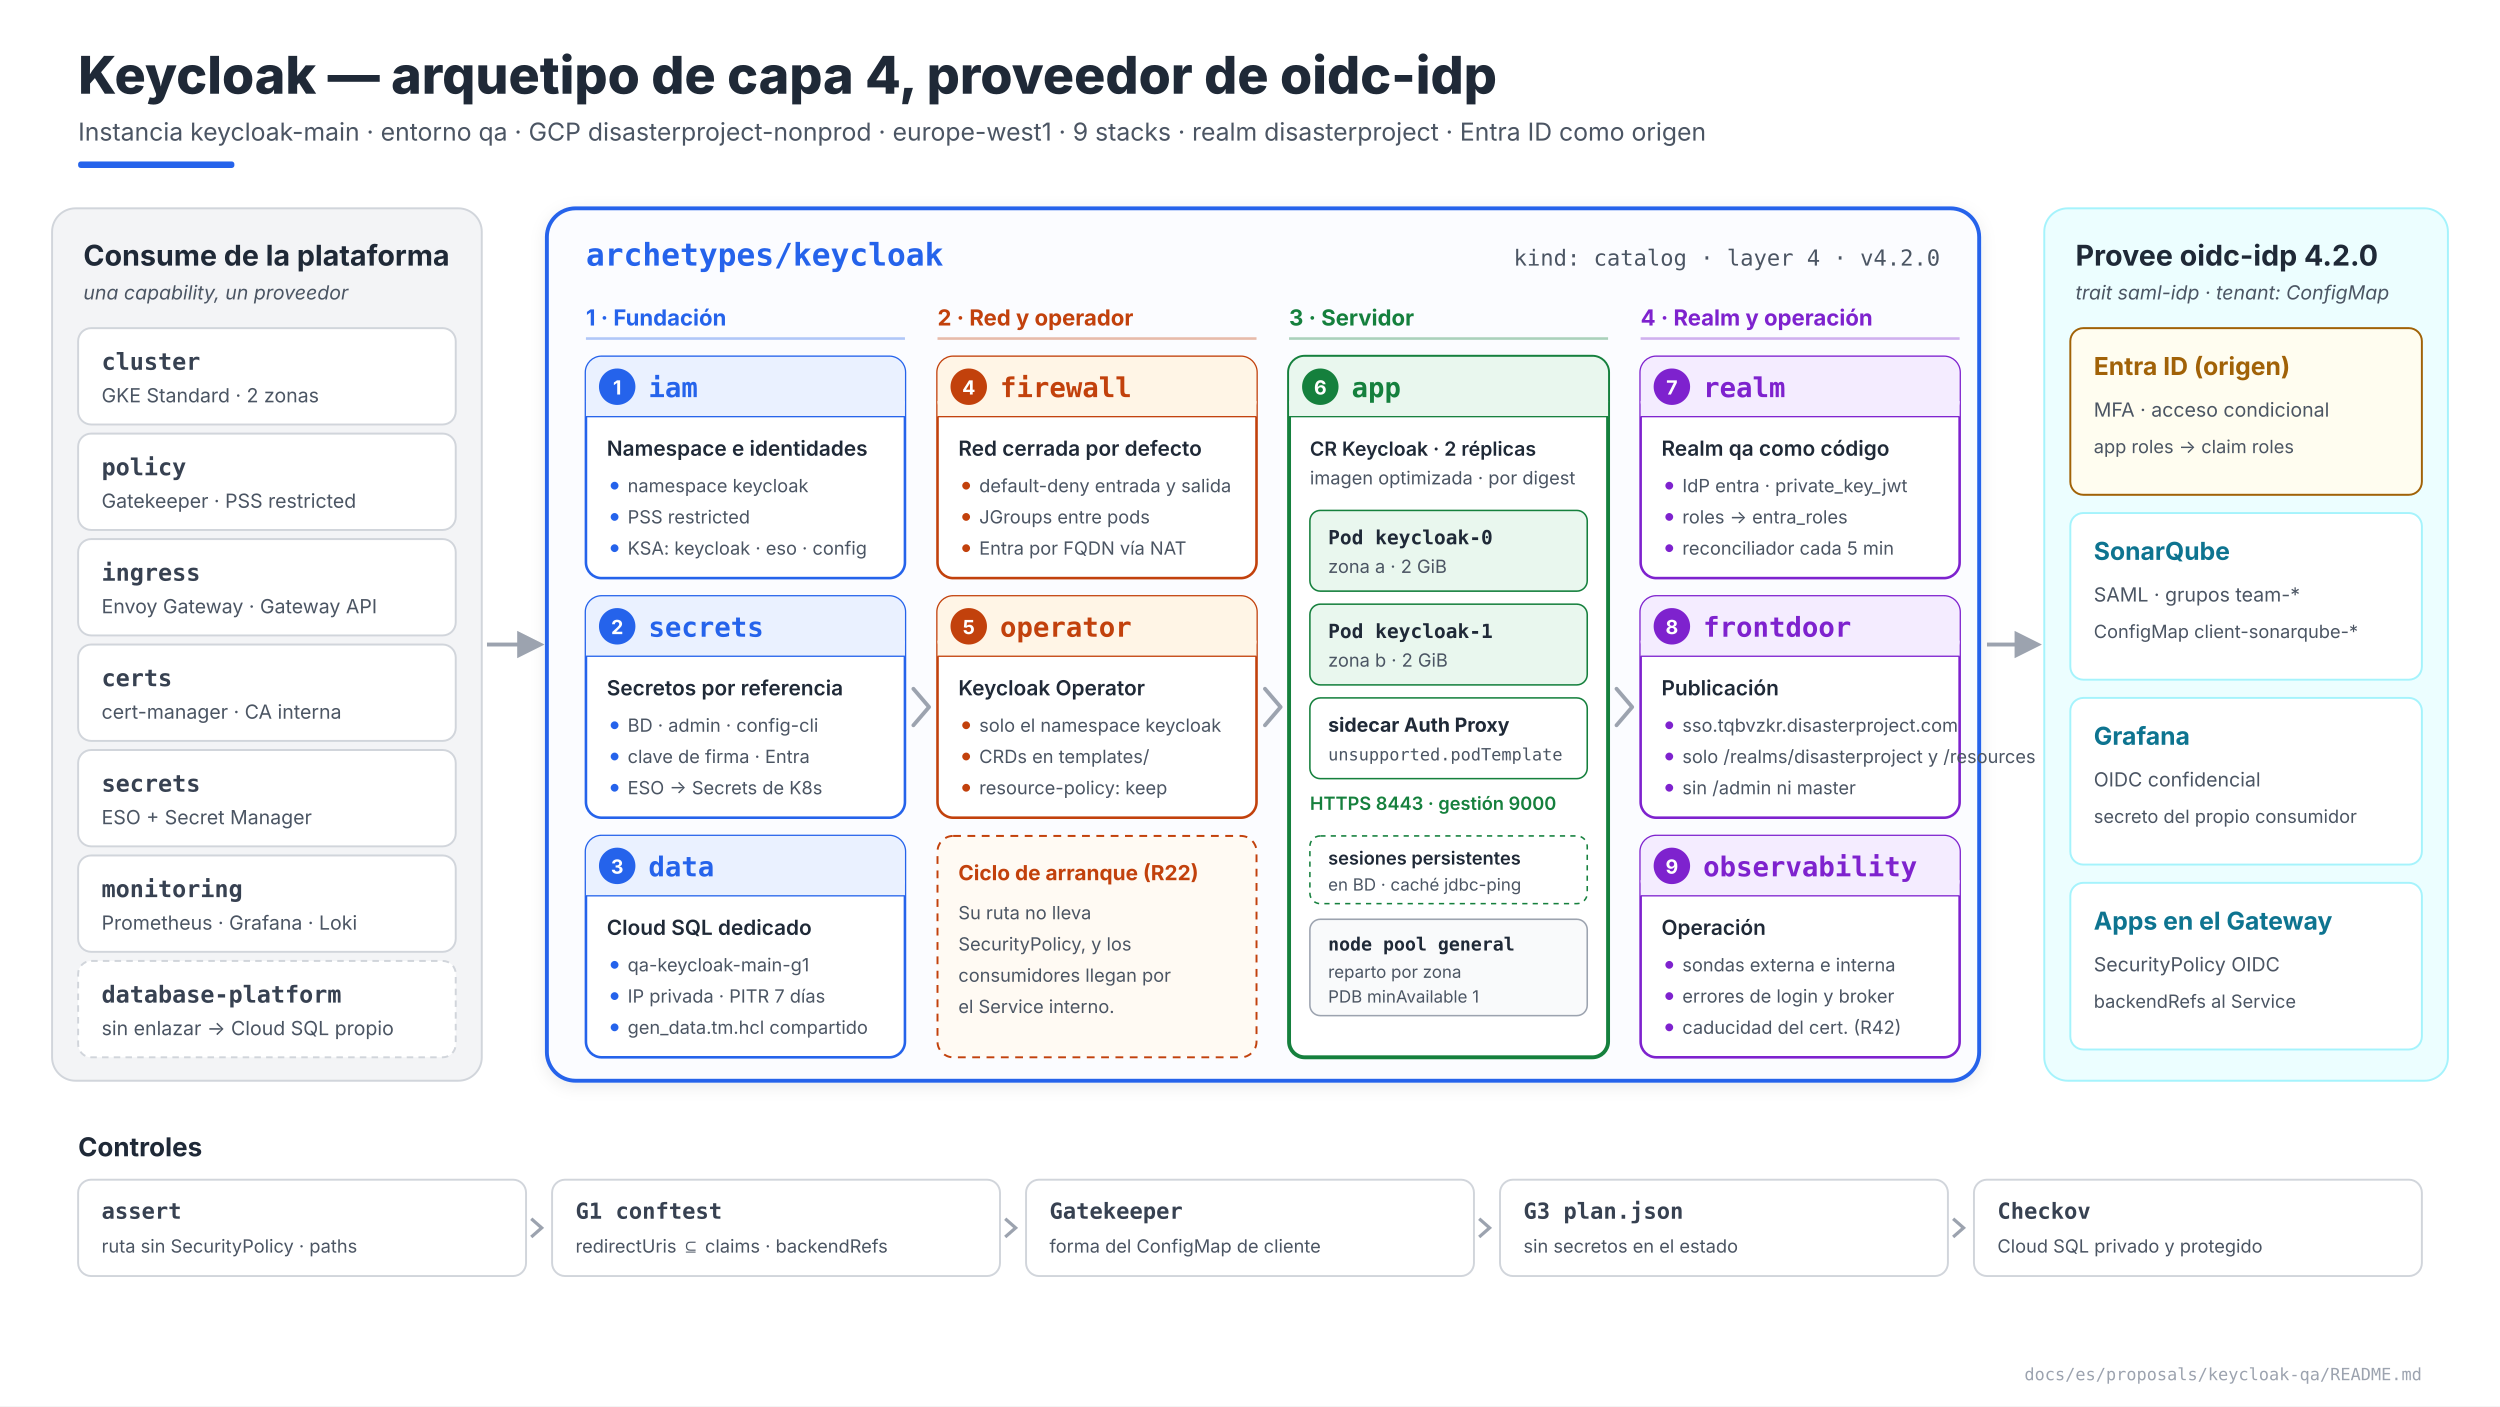
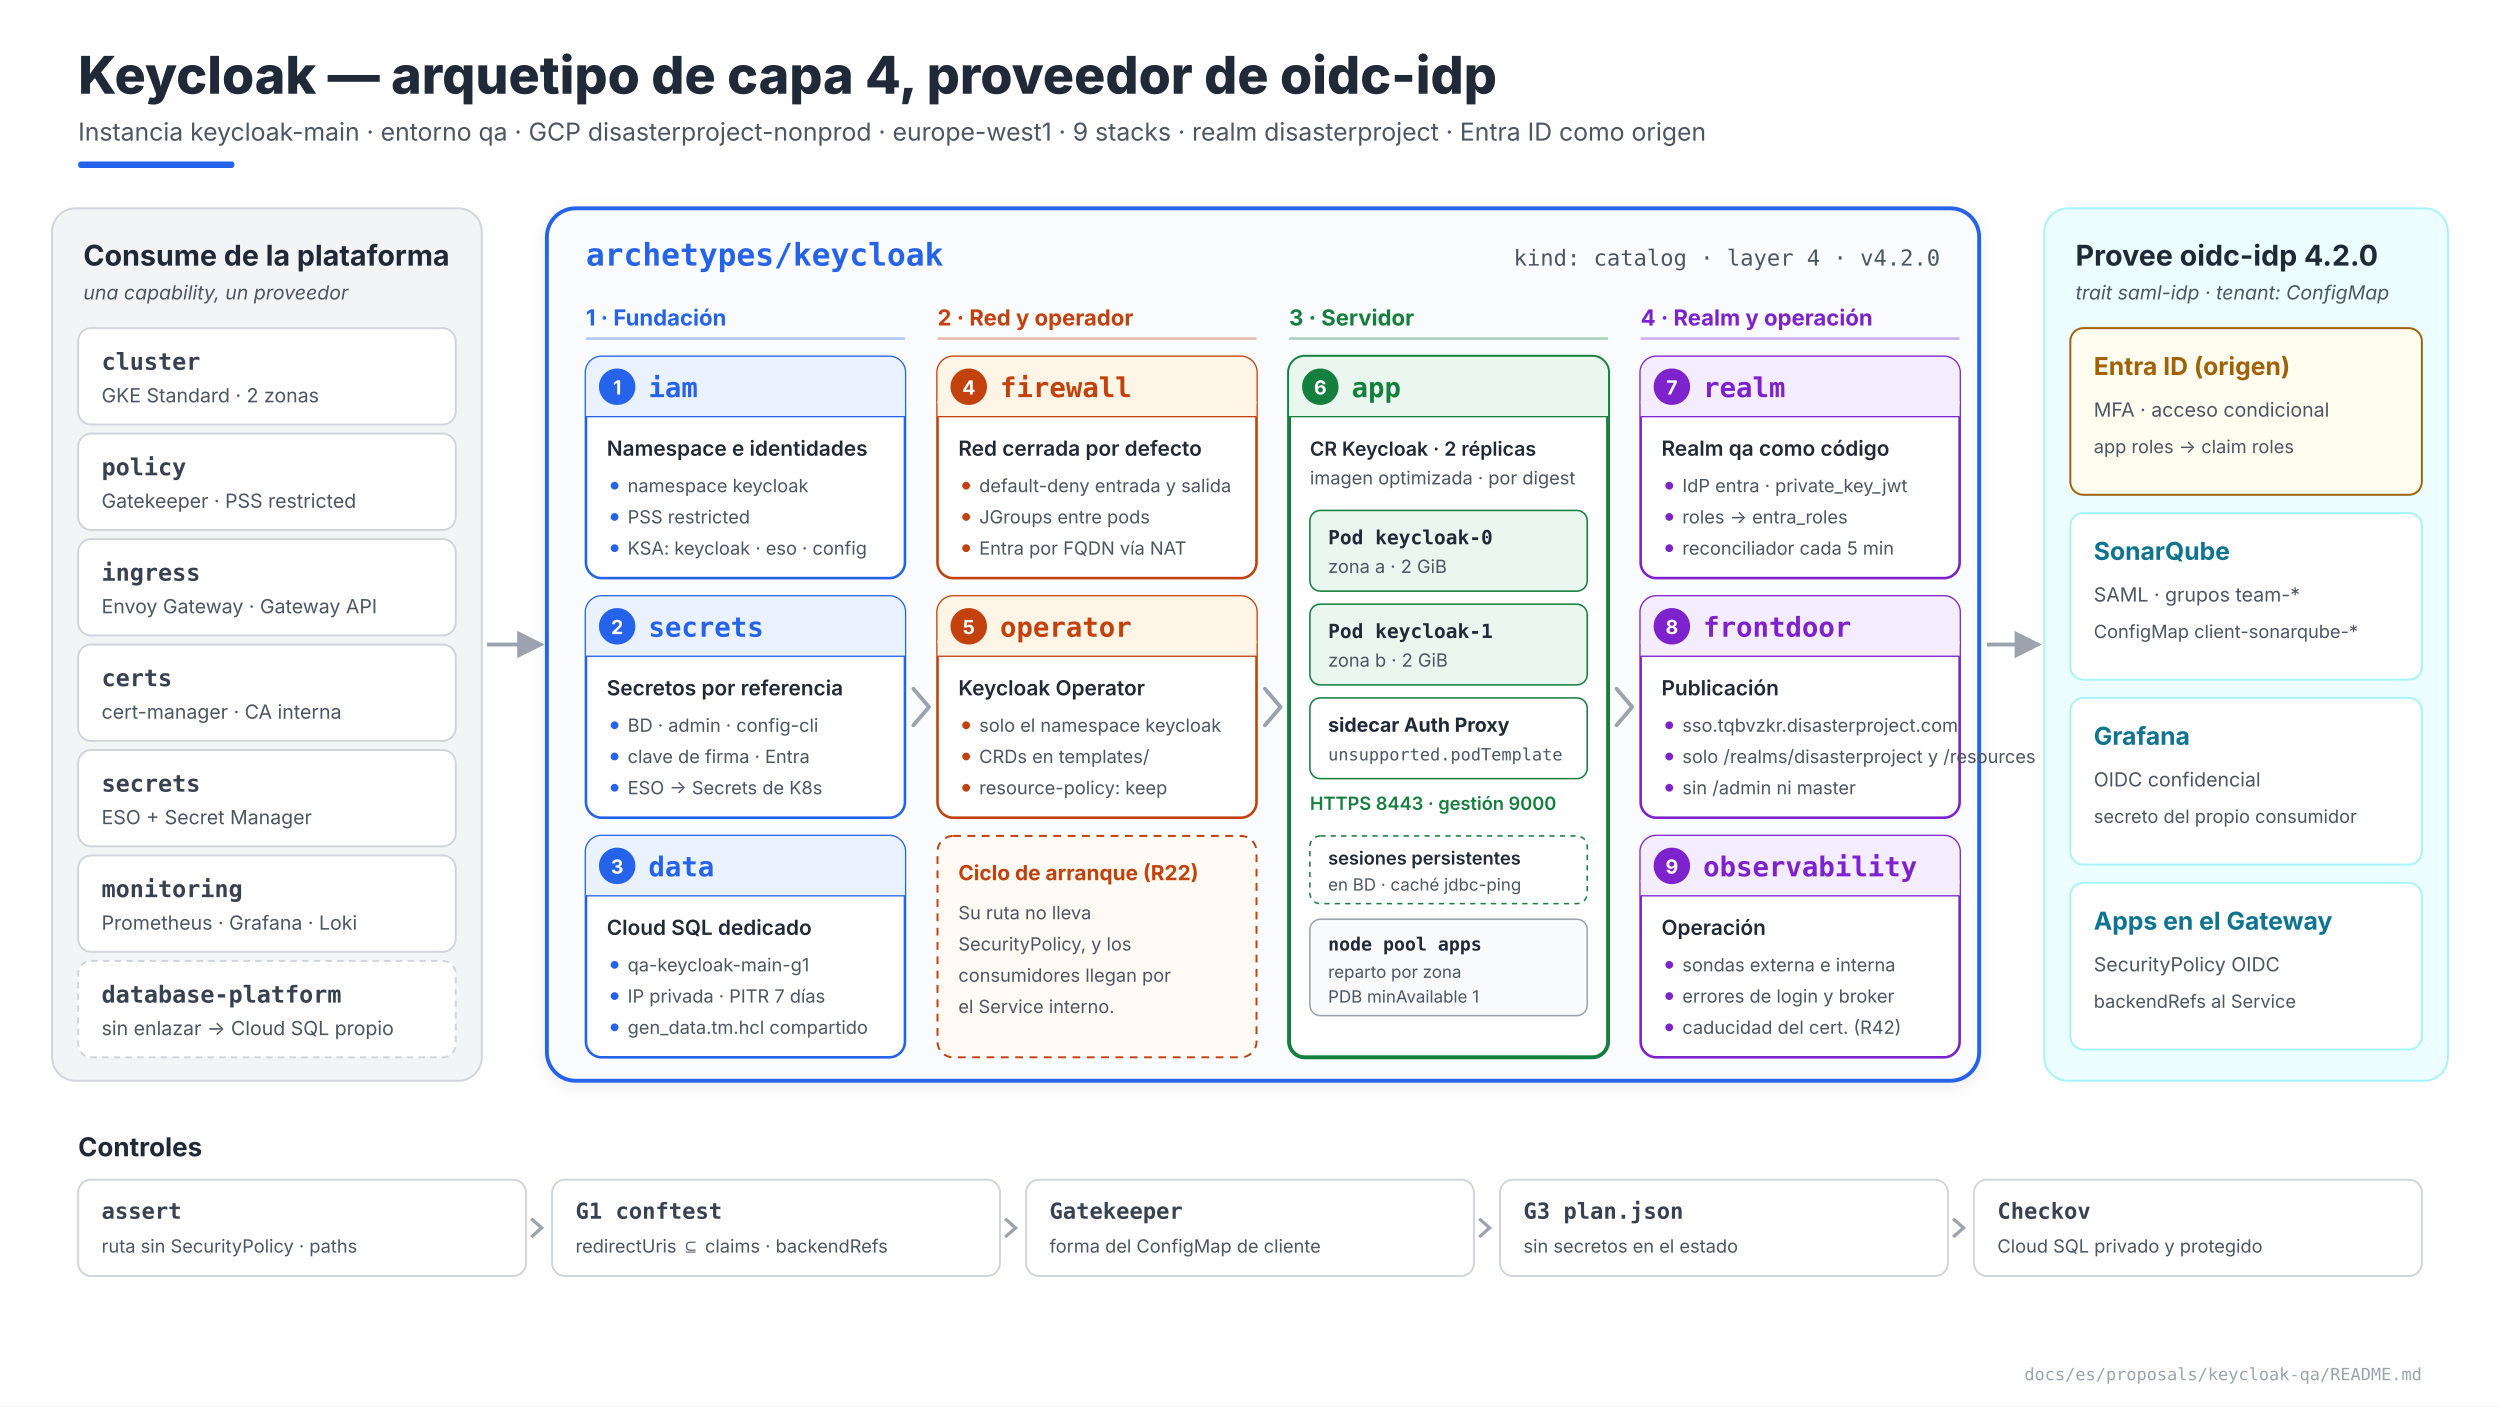
<svg xmlns="http://www.w3.org/2000/svg" viewBox="0 0 1920 1080" width="1920" height="1080" role="img" aria-label="Arquetipo keycloak: bloques y stacks">
  <defs>
    <marker id="ah" viewBox="0 0 10 10" refX="8" refY="5" markerWidth="7" markerHeight="7" orient="auto-start-reverse">
      <path d="M0,0 L10,5 L0,10 z" fill="#9ca3af" />
    </marker>
    <filter id="sh" x="-5%" y="-5%" width="110%" height="115%">
      <feDropShadow dx="0" dy="3" stdDeviation="6" flood-color="#111827" flood-opacity="0.08" />
    </filter>
  </defs>
  <rect width="1920" height="1080" fill="#ffffff" />
  <text x="60" y="72" font-family="'Inter','Segoe UI','Helvetica Neue',Arial,sans-serif" font-size="40" font-weight="800" fill="#1f2937" text-anchor="start">Keycloak — arquetipo de capa 4, proveedor de oidc-idp</text>
  <text x="60" y="108" font-family="'Inter','Segoe UI','Helvetica Neue',Arial,sans-serif" font-size="19" font-weight="400" fill="#4b5563" text-anchor="start">Instancia keycloak-main · entorno qa · GCP disasterproject-nonprod · europe-west1 · 9 stacks · realm disasterproject · Entra ID como origen</text>
  <rect x="60" y="124" width="120" height="5" rx="2" fill="#2563eb" />
  <rect x="40" y="160" width="330" height="670" rx="18" fill="#f3f4f6" stroke="#d1d5db" stroke-width="1.5" />
  <text x="64" y="204" font-family="'Inter','Segoe UI','Helvetica Neue',Arial,sans-serif" font-size="22" font-weight="700" fill="#1f2937" text-anchor="start">Consume de la plataforma</text>
  <text x="64" y="230" font-family="'Inter','Segoe UI','Helvetica Neue',Arial,sans-serif" font-size="15" font-weight="400" fill="#4b5563" text-anchor="start" font-style="italic">una capability, un proveedor</text>
  <rect x="60" y="252" width="290" height="74" rx="10" fill="#ffffff" stroke="#d1d5db" stroke-width="1.5" />
  <text x="78" y="284" font-family="'JetBrains Mono','SFMono-Regular',Consolas,monospace" font-size="18" font-weight="700" fill="#374151" text-anchor="start">cluster</text>
  <text x="78" y="309" font-family="'Inter','Segoe UI','Helvetica Neue',Arial,sans-serif" font-size="15" font-weight="400" fill="#4b5563" text-anchor="start">GKE Standard · 2 zonas</text>
  <rect x="60" y="333" width="290" height="74" rx="10" fill="#ffffff" stroke="#d1d5db" stroke-width="1.5" />
  <text x="78" y="365" font-family="'JetBrains Mono','SFMono-Regular',Consolas,monospace" font-size="18" font-weight="700" fill="#374151" text-anchor="start">policy</text>
  <text x="78" y="390" font-family="'Inter','Segoe UI','Helvetica Neue',Arial,sans-serif" font-size="15" font-weight="400" fill="#4b5563" text-anchor="start">Gatekeeper · PSS restricted</text>
  <rect x="60" y="414" width="290" height="74" rx="10" fill="#ffffff" stroke="#d1d5db" stroke-width="1.5" />
  <text x="78" y="446" font-family="'JetBrains Mono','SFMono-Regular',Consolas,monospace" font-size="18" font-weight="700" fill="#374151" text-anchor="start">ingress</text>
  <text x="78" y="471" font-family="'Inter','Segoe UI','Helvetica Neue',Arial,sans-serif" font-size="15" font-weight="400" fill="#4b5563" text-anchor="start">Envoy Gateway · Gateway API</text>
  <rect x="60" y="495" width="290" height="74" rx="10" fill="#ffffff" stroke="#d1d5db" stroke-width="1.5" />
  <text x="78" y="527" font-family="'JetBrains Mono','SFMono-Regular',Consolas,monospace" font-size="18" font-weight="700" fill="#374151" text-anchor="start">certs</text>
  <text x="78" y="552" font-family="'Inter','Segoe UI','Helvetica Neue',Arial,sans-serif" font-size="15" font-weight="400" fill="#4b5563" text-anchor="start">cert-manager · CA interna</text>
  <rect x="60" y="576" width="290" height="74" rx="10" fill="#ffffff" stroke="#d1d5db" stroke-width="1.5" />
  <text x="78" y="608" font-family="'JetBrains Mono','SFMono-Regular',Consolas,monospace" font-size="18" font-weight="700" fill="#374151" text-anchor="start">secrets</text>
  <text x="78" y="633" font-family="'Inter','Segoe UI','Helvetica Neue',Arial,sans-serif" font-size="15" font-weight="400" fill="#4b5563" text-anchor="start">ESO + Secret Manager</text>
  <rect x="60" y="657" width="290" height="74" rx="10" fill="#ffffff" stroke="#d1d5db" stroke-width="1.5" />
  <text x="78" y="689" font-family="'JetBrains Mono','SFMono-Regular',Consolas,monospace" font-size="18" font-weight="700" fill="#374151" text-anchor="start">monitoring</text>
  <text x="78" y="714" font-family="'Inter','Segoe UI','Helvetica Neue',Arial,sans-serif" font-size="15" font-weight="400" fill="#4b5563" text-anchor="start">Prometheus · Grafana · Loki</text>
  <rect x="60" y="738" width="290" height="74" rx="10" fill="#ffffff" stroke="#d1d5db" stroke-width="1.5" stroke-dasharray="5 4" />
  <text x="78" y="770" font-family="'JetBrains Mono','SFMono-Regular',Consolas,monospace" font-size="18" font-weight="700" fill="#374151" text-anchor="start">database-platform</text>
  <text x="78" y="795" font-family="'Inter','Segoe UI','Helvetica Neue',Arial,sans-serif" font-size="15" font-weight="400" fill="#4b5563" text-anchor="start">sin enlazar → Cloud SQL propio</text>
  <g filter="url(#sh)">
    <rect x="420" y="160" width="1100" height="670" rx="22" fill="#fbfcff" stroke="#2563eb" stroke-width="3" />
  </g>
  <text x="450" y="204" font-family="'JetBrains Mono','SFMono-Regular',Consolas,monospace" font-size="24" font-weight="800" fill="#2563eb" text-anchor="start">archetypes/keycloak</text>
  <text x="1490" y="204" font-family="'JetBrains Mono','SFMono-Regular',Consolas,monospace" font-size="17" font-weight="500" fill="#4b5563" text-anchor="end">kind: catalog · layer 4 · v4.2.0</text>
  <text x="450" y="250" font-family="'Inter','Segoe UI','Helvetica Neue',Arial,sans-serif" font-size="17" font-weight="700" fill="#2563eb" text-anchor="start">1 · Fundación</text>
  <line x1="450" y1="260" x2="695" y2="260" stroke="#2563eb" stroke-width="2" opacity="0.35" />
  <text x="720" y="250" font-family="'Inter','Segoe UI','Helvetica Neue',Arial,sans-serif" font-size="17" font-weight="700" fill="#c2410c" text-anchor="start">2 · Red y operador</text>
  <line x1="720" y1="260" x2="965" y2="260" stroke="#c2410c" stroke-width="2" opacity="0.35" />
  <text x="990" y="250" font-family="'Inter','Segoe UI','Helvetica Neue',Arial,sans-serif" font-size="17" font-weight="700" fill="#15803d" text-anchor="start">3 · Servidor</text>
  <line x1="990" y1="260" x2="1235" y2="260" stroke="#15803d" stroke-width="2" opacity="0.35" />
  <text x="1260" y="250" font-family="'Inter','Segoe UI','Helvetica Neue',Arial,sans-serif" font-size="17" font-weight="700" fill="#7e22ce" text-anchor="start">4 · Realm y operación</text>
  <line x1="1260" y1="260" x2="1505" y2="260" stroke="#7e22ce" stroke-width="2" opacity="0.35" />
  <rect x="450" y="274" width="245" height="170" rx="12" fill="#ffffff" stroke="#2563eb" stroke-width="2" />
  <rect x="450" y="274" width="245" height="46" rx="12" fill="#eaf1ff" />
  <rect x="450" y="308" width="245" height="12" fill="#eaf1ff" />
  <line x1="450" y1="320" x2="695" y2="320" stroke="#2563eb" stroke-width="1" />
  <circle cx="474" cy="297" r="14" fill="#2563eb" />
  <text x="474" y="303" font-family="'Inter','Segoe UI','Helvetica Neue',Arial,sans-serif" font-size="15" font-weight="700" fill="#ffffff" text-anchor="middle">1</text>
  <text x="498" y="305" font-family="'JetBrains Mono','SFMono-Regular',Consolas,monospace" font-size="21" font-weight="700" fill="#2563eb" text-anchor="start">iam</text>
  <text x="466" y="350" font-family="'Inter','Segoe UI','Helvetica Neue',Arial,sans-serif" font-size="16" font-weight="600" fill="#1f2937" text-anchor="start">Namespace e identidades</text>
  <circle cx="472" cy="373" r="3" fill="#2563eb" />
  <text x="482" y="378" font-family="'Inter','Segoe UI','Helvetica Neue',Arial,sans-serif" font-size="14" font-weight="400" fill="#4b5563" text-anchor="start">namespace keycloak</text>
  <circle cx="472" cy="397" r="3" fill="#2563eb" />
  <text x="482" y="402" font-family="'Inter','Segoe UI','Helvetica Neue',Arial,sans-serif" font-size="14" font-weight="400" fill="#4b5563" text-anchor="start">PSS restricted</text>
  <circle cx="472" cy="421" r="3" fill="#2563eb" />
  <text x="482" y="426" font-family="'Inter','Segoe UI','Helvetica Neue',Arial,sans-serif" font-size="14" font-weight="400" fill="#4b5563" text-anchor="start">KSA: keycloak · eso · config</text>
  <rect x="450" y="458" width="245" height="170" rx="12" fill="#ffffff" stroke="#2563eb" stroke-width="2" />
  <rect x="450" y="458" width="245" height="46" rx="12" fill="#eaf1ff" />
  <rect x="450" y="492" width="245" height="12" fill="#eaf1ff" />
  <line x1="450" y1="504" x2="695" y2="504" stroke="#2563eb" stroke-width="1" />
  <circle cx="474" cy="481" r="14" fill="#2563eb" />
  <text x="474" y="487" font-family="'Inter','Segoe UI','Helvetica Neue',Arial,sans-serif" font-size="15" font-weight="700" fill="#ffffff" text-anchor="middle">2</text>
  <text x="498" y="489" font-family="'JetBrains Mono','SFMono-Regular',Consolas,monospace" font-size="21" font-weight="700" fill="#2563eb" text-anchor="start">secrets</text>
  <text x="466" y="534" font-family="'Inter','Segoe UI','Helvetica Neue',Arial,sans-serif" font-size="16" font-weight="600" fill="#1f2937" text-anchor="start">Secretos por referencia</text>
  <circle cx="472" cy="557" r="3" fill="#2563eb" />
  <text x="482" y="562" font-family="'Inter','Segoe UI','Helvetica Neue',Arial,sans-serif" font-size="14" font-weight="400" fill="#4b5563" text-anchor="start">BD · admin · config-cli</text>
  <circle cx="472" cy="581" r="3" fill="#2563eb" />
  <text x="482" y="586" font-family="'Inter','Segoe UI','Helvetica Neue',Arial,sans-serif" font-size="14" font-weight="400" fill="#4b5563" text-anchor="start">clave de firma · Entra</text>
  <circle cx="472" cy="605" r="3" fill="#2563eb" />
  <text x="482" y="610" font-family="'Inter','Segoe UI','Helvetica Neue',Arial,sans-serif" font-size="14" font-weight="400" fill="#4b5563" text-anchor="start">ESO → Secrets de K8s</text>
  <rect x="450" y="642" width="245" height="170" rx="12" fill="#ffffff" stroke="#2563eb" stroke-width="2" />
  <rect x="450" y="642" width="245" height="46" rx="12" fill="#eaf1ff" />
  <rect x="450" y="676" width="245" height="12" fill="#eaf1ff" />
  <line x1="450" y1="688" x2="695" y2="688" stroke="#2563eb" stroke-width="1" />
  <circle cx="474" cy="665" r="14" fill="#2563eb" />
  <text x="474" y="671" font-family="'Inter','Segoe UI','Helvetica Neue',Arial,sans-serif" font-size="15" font-weight="700" fill="#ffffff" text-anchor="middle">3</text>
  <text x="498" y="673" font-family="'JetBrains Mono','SFMono-Regular',Consolas,monospace" font-size="21" font-weight="700" fill="#2563eb" text-anchor="start">data</text>
  <text x="466" y="718" font-family="'Inter','Segoe UI','Helvetica Neue',Arial,sans-serif" font-size="16" font-weight="600" fill="#1f2937" text-anchor="start">Cloud SQL dedicado</text>
  <circle cx="472" cy="741" r="3" fill="#2563eb" />
  <text x="482" y="746" font-family="'Inter','Segoe UI','Helvetica Neue',Arial,sans-serif" font-size="14" font-weight="400" fill="#4b5563" text-anchor="start">qa-keycloak-main-g1</text>
  <circle cx="472" cy="765" r="3" fill="#2563eb" />
  <text x="482" y="770" font-family="'Inter','Segoe UI','Helvetica Neue',Arial,sans-serif" font-size="14" font-weight="400" fill="#4b5563" text-anchor="start">IP privada · PITR 7 días</text>
  <circle cx="472" cy="789" r="3" fill="#2563eb" />
  <text x="482" y="794" font-family="'Inter','Segoe UI','Helvetica Neue',Arial,sans-serif" font-size="14" font-weight="400" fill="#4b5563" text-anchor="start">gen_data.tm.hcl compartido</text>
  <rect x="720" y="274" width="245" height="170" rx="12" fill="#ffffff" stroke="#c2410c" stroke-width="2" />
  <rect x="720" y="274" width="245" height="46" rx="12" fill="#fff5e6" />
  <rect x="720" y="308" width="245" height="12" fill="#fff5e6" />
  <line x1="720" y1="320" x2="965" y2="320" stroke="#c2410c" stroke-width="1" />
  <circle cx="744" cy="297" r="14" fill="#c2410c" />
  <text x="744" y="303" font-family="'Inter','Segoe UI','Helvetica Neue',Arial,sans-serif" font-size="15" font-weight="700" fill="#ffffff" text-anchor="middle">4</text>
  <text x="768" y="305" font-family="'JetBrains Mono','SFMono-Regular',Consolas,monospace" font-size="21" font-weight="700" fill="#c2410c" text-anchor="start">firewall</text>
  <text x="736" y="350" font-family="'Inter','Segoe UI','Helvetica Neue',Arial,sans-serif" font-size="16" font-weight="600" fill="#1f2937" text-anchor="start">Red cerrada por defecto</text>
  <circle cx="742" cy="373" r="3" fill="#c2410c" />
  <text x="752" y="378" font-family="'Inter','Segoe UI','Helvetica Neue',Arial,sans-serif" font-size="14" font-weight="400" fill="#4b5563" text-anchor="start">default-deny entrada y salida</text>
  <circle cx="742" cy="397" r="3" fill="#c2410c" />
  <text x="752" y="402" font-family="'Inter','Segoe UI','Helvetica Neue',Arial,sans-serif" font-size="14" font-weight="400" fill="#4b5563" text-anchor="start">JGroups entre pods</text>
  <circle cx="742" cy="421" r="3" fill="#c2410c" />
  <text x="752" y="426" font-family="'Inter','Segoe UI','Helvetica Neue',Arial,sans-serif" font-size="14" font-weight="400" fill="#4b5563" text-anchor="start">Entra por FQDN vía NAT</text>
  <rect x="720" y="458" width="245" height="170" rx="12" fill="#ffffff" stroke="#c2410c" stroke-width="2" />
  <rect x="720" y="458" width="245" height="46" rx="12" fill="#fff5e6" />
  <rect x="720" y="492" width="245" height="12" fill="#fff5e6" />
  <line x1="720" y1="504" x2="965" y2="504" stroke="#c2410c" stroke-width="1" />
  <circle cx="744" cy="481" r="14" fill="#c2410c" />
  <text x="744" y="487" font-family="'Inter','Segoe UI','Helvetica Neue',Arial,sans-serif" font-size="15" font-weight="700" fill="#ffffff" text-anchor="middle">5</text>
  <text x="768" y="489" font-family="'JetBrains Mono','SFMono-Regular',Consolas,monospace" font-size="21" font-weight="700" fill="#c2410c" text-anchor="start">operator</text>
  <text x="736" y="534" font-family="'Inter','Segoe UI','Helvetica Neue',Arial,sans-serif" font-size="16" font-weight="600" fill="#1f2937" text-anchor="start">Keycloak Operator</text>
  <circle cx="742" cy="557" r="3" fill="#c2410c" />
  <text x="752" y="562" font-family="'Inter','Segoe UI','Helvetica Neue',Arial,sans-serif" font-size="14" font-weight="400" fill="#4b5563" text-anchor="start">solo el namespace keycloak</text>
  <circle cx="742" cy="581" r="3" fill="#c2410c" />
  <text x="752" y="586" font-family="'Inter','Segoe UI','Helvetica Neue',Arial,sans-serif" font-size="14" font-weight="400" fill="#4b5563" text-anchor="start">CRDs en templates/</text>
  <circle cx="742" cy="605" r="3" fill="#c2410c" />
  <text x="752" y="610" font-family="'Inter','Segoe UI','Helvetica Neue',Arial,sans-serif" font-size="14" font-weight="400" fill="#4b5563" text-anchor="start">resource-policy: keep</text>
  <rect x="720" y="642" width="245" height="170" rx="12" fill="#fffaf3" stroke="#c2410c" stroke-width="1.5" stroke-dasharray="6 5" />
  <text x="736" y="676" font-family="'Inter','Segoe UI','Helvetica Neue',Arial,sans-serif" font-size="16" font-weight="700" fill="#c2410c" text-anchor="start">Ciclo de arranque (R22)</text>
  <text x="736" y="706" font-family="'Inter','Segoe UI','Helvetica Neue',Arial,sans-serif" font-size="14" font-weight="400" fill="#4b5563" text-anchor="start">Su ruta no lleva</text>
  <text x="736" y="730" font-family="'Inter','Segoe UI','Helvetica Neue',Arial,sans-serif" font-size="14" font-weight="400" fill="#4b5563" text-anchor="start">SecurityPolicy, y los</text>
  <text x="736" y="754" font-family="'Inter','Segoe UI','Helvetica Neue',Arial,sans-serif" font-size="14" font-weight="400" fill="#4b5563" text-anchor="start">consumidores llegan por</text>
  <text x="736" y="778" font-family="'Inter','Segoe UI','Helvetica Neue',Arial,sans-serif" font-size="14" font-weight="400" fill="#4b5563" text-anchor="start">el Service interno.</text>
  <rect x="990" y="274" width="245" height="538" rx="12" fill="#ffffff" stroke="#15803d" stroke-width="3" />
  <rect x="990" y="274" width="245" height="46" rx="12" fill="#e9f7ee" />
  <rect x="990" y="308" width="245" height="12" fill="#e9f7ee" />
  <line x1="990" y1="320" x2="1235" y2="320" stroke="#15803d" stroke-width="1" />
  <circle cx="1014" cy="297" r="14" fill="#15803d" />
  <text x="1014" y="303" font-family="'Inter','Segoe UI','Helvetica Neue',Arial,sans-serif" font-size="15" font-weight="700" fill="#ffffff" text-anchor="middle">6</text>
  <text x="1038" y="305" font-family="'JetBrains Mono','SFMono-Regular',Consolas,monospace" font-size="21" font-weight="700" fill="#15803d" text-anchor="start">app</text>
  <text x="1006" y="350" font-family="'Inter','Segoe UI','Helvetica Neue',Arial,sans-serif" font-size="15" font-weight="600" fill="#1f2937" text-anchor="start">CR Keycloak · 2 réplicas</text>
  <text x="1006" y="372" font-family="'Inter','Segoe UI','Helvetica Neue',Arial,sans-serif" font-size="14" font-weight="400" fill="#4b5563" text-anchor="start">imagen optimizada · por digest</text>
  <rect x="1006" y="392" width="213" height="62" rx="8" fill="#e9f7ee" stroke="#15803d" stroke-width="1.2" />
  <text x="1020" y="418" font-family="'JetBrains Mono','SFMono-Regular',Consolas,monospace" font-size="15" font-weight="700" fill="#1f2937" text-anchor="start">Pod keycloak-0</text>
  <text x="1020" y="440" font-family="'Inter','Segoe UI','Helvetica Neue',Arial,sans-serif" font-size="14" font-weight="400" fill="#4b5563" text-anchor="start">zona a · 2 GiB</text>
  <rect x="1006" y="464" width="213" height="62" rx="8" fill="#e9f7ee" stroke="#15803d" stroke-width="1.2" />
  <text x="1020" y="490" font-family="'JetBrains Mono','SFMono-Regular',Consolas,monospace" font-size="15" font-weight="700" fill="#1f2937" text-anchor="start">Pod keycloak-1</text>
  <text x="1020" y="512" font-family="'Inter','Segoe UI','Helvetica Neue',Arial,sans-serif" font-size="14" font-weight="400" fill="#4b5563" text-anchor="start">zona b · 2 GiB</text>
  <rect x="1006" y="536" width="213" height="62" rx="8" fill="#ffffff" stroke="#15803d" stroke-width="1.2" />
  <text x="1020" y="562" font-family="'Inter','Segoe UI','Helvetica Neue',Arial,sans-serif" font-size="15" font-weight="700" fill="#1f2937" text-anchor="start">sidecar Auth Proxy</text>
  <text x="1020" y="584" font-family="'JetBrains Mono','SFMono-Regular',Consolas,monospace" font-size="13" font-weight="400" fill="#4b5563" text-anchor="start">unsupported.podTemplate</text>
  <text x="1006" y="622" font-family="'Inter','Segoe UI','Helvetica Neue',Arial,sans-serif" font-size="14" font-weight="600" fill="#15803d" text-anchor="start">HTTPS 8443 · gestión 9000</text>
  <rect x="1006" y="642" width="213" height="52" rx="8" fill="#ffffff" stroke="#15803d" stroke-width="1.2" stroke-dasharray="4 4" />
  <text x="1020" y="664" font-family="'Inter','Segoe UI','Helvetica Neue',Arial,sans-serif" font-size="14" font-weight="600" fill="#1f2937" text-anchor="start">sesiones persistentes</text>
  <text x="1020" y="684" font-family="'Inter','Segoe UI','Helvetica Neue',Arial,sans-serif" font-size="13" font-weight="400" fill="#4b5563" text-anchor="start">en BD · caché jdbc-ping</text>
  <rect x="1006" y="706" width="213" height="74" rx="8" fill="#f9fafb" stroke="#9ca3af" stroke-width="1.2" />
-   <text x="1020" y="730" font-family="'JetBrains Mono','SFMono-Regular',Consolas,monospace" font-size="14" font-weight="700" fill="#1f2937" text-anchor="start">node pool general</text>
+   <text x="1020" y="730" font-family="'JetBrains Mono','SFMono-Regular',Consolas,monospace" font-size="14" font-weight="700" fill="#1f2937" text-anchor="start">node pool apps</text>
  <text x="1020" y="751" font-family="'Inter','Segoe UI','Helvetica Neue',Arial,sans-serif" font-size="13" font-weight="400" fill="#4b5563" text-anchor="start">reparto por zona</text>
  <text x="1020" y="770" font-family="'Inter','Segoe UI','Helvetica Neue',Arial,sans-serif" font-size="13" font-weight="400" fill="#4b5563" text-anchor="start">PDB minAvailable 1</text>
  <rect x="1260" y="274" width="245" height="170" rx="12" fill="#ffffff" stroke="#7e22ce" stroke-width="2" />
  <rect x="1260" y="274" width="245" height="46" rx="12" fill="#f4ecff" />
  <rect x="1260" y="308" width="245" height="12" fill="#f4ecff" />
  <line x1="1260" y1="320" x2="1505" y2="320" stroke="#7e22ce" stroke-width="1" />
  <circle cx="1284" cy="297" r="14" fill="#7e22ce" />
  <text x="1284" y="303" font-family="'Inter','Segoe UI','Helvetica Neue',Arial,sans-serif" font-size="15" font-weight="700" fill="#ffffff" text-anchor="middle">7</text>
  <text x="1308" y="305" font-family="'JetBrains Mono','SFMono-Regular',Consolas,monospace" font-size="21" font-weight="700" fill="#7e22ce" text-anchor="start">realm</text>
  <text x="1276" y="350" font-family="'Inter','Segoe UI','Helvetica Neue',Arial,sans-serif" font-size="16" font-weight="600" fill="#1f2937" text-anchor="start">Realm qa como código</text>
  <circle cx="1282" cy="373" r="3" fill="#7e22ce" />
  <text x="1292" y="378" font-family="'Inter','Segoe UI','Helvetica Neue',Arial,sans-serif" font-size="14" font-weight="400" fill="#4b5563" text-anchor="start">IdP entra · private_key_jwt</text>
  <circle cx="1282" cy="397" r="3" fill="#7e22ce" />
  <text x="1292" y="402" font-family="'Inter','Segoe UI','Helvetica Neue',Arial,sans-serif" font-size="14" font-weight="400" fill="#4b5563" text-anchor="start">roles → entra_roles</text>
  <circle cx="1282" cy="421" r="3" fill="#7e22ce" />
  <text x="1292" y="426" font-family="'Inter','Segoe UI','Helvetica Neue',Arial,sans-serif" font-size="14" font-weight="400" fill="#4b5563" text-anchor="start">reconciliador cada 5 min</text>
  <rect x="1260" y="458" width="245" height="170" rx="12" fill="#ffffff" stroke="#7e22ce" stroke-width="2" />
  <rect x="1260" y="458" width="245" height="46" rx="12" fill="#f4ecff" />
  <rect x="1260" y="492" width="245" height="12" fill="#f4ecff" />
  <line x1="1260" y1="504" x2="1505" y2="504" stroke="#7e22ce" stroke-width="1" />
  <circle cx="1284" cy="481" r="14" fill="#7e22ce" />
  <text x="1284" y="487" font-family="'Inter','Segoe UI','Helvetica Neue',Arial,sans-serif" font-size="15" font-weight="700" fill="#ffffff" text-anchor="middle">8</text>
  <text x="1308" y="489" font-family="'JetBrains Mono','SFMono-Regular',Consolas,monospace" font-size="21" font-weight="700" fill="#7e22ce" text-anchor="start">frontdoor</text>
  <text x="1276" y="534" font-family="'Inter','Segoe UI','Helvetica Neue',Arial,sans-serif" font-size="16" font-weight="600" fill="#1f2937" text-anchor="start">Publicación</text>
  <circle cx="1282" cy="557" r="3" fill="#7e22ce" />
  <text x="1292" y="562" font-family="'Inter','Segoe UI','Helvetica Neue',Arial,sans-serif" font-size="14" font-weight="400" fill="#4b5563" text-anchor="start">sso.tqbvzkr.disasterproject.com</text>
  <circle cx="1282" cy="581" r="3" fill="#7e22ce" />
  <text x="1292" y="586" font-family="'Inter','Segoe UI','Helvetica Neue',Arial,sans-serif" font-size="14" font-weight="400" fill="#4b5563" text-anchor="start">solo /realms/disasterproject y /resources</text>
  <circle cx="1282" cy="605" r="3" fill="#7e22ce" />
  <text x="1292" y="610" font-family="'Inter','Segoe UI','Helvetica Neue',Arial,sans-serif" font-size="14" font-weight="400" fill="#4b5563" text-anchor="start">sin /admin ni master</text>
  <rect x="1260" y="642" width="245" height="170" rx="12" fill="#ffffff" stroke="#7e22ce" stroke-width="2" />
  <rect x="1260" y="642" width="245" height="46" rx="12" fill="#f4ecff" />
  <rect x="1260" y="676" width="245" height="12" fill="#f4ecff" />
  <line x1="1260" y1="688" x2="1505" y2="688" stroke="#7e22ce" stroke-width="1" />
  <circle cx="1284" cy="665" r="14" fill="#7e22ce" />
  <text x="1284" y="671" font-family="'Inter','Segoe UI','Helvetica Neue',Arial,sans-serif" font-size="15" font-weight="700" fill="#ffffff" text-anchor="middle">9</text>
  <text x="1308" y="673" font-family="'JetBrains Mono','SFMono-Regular',Consolas,monospace" font-size="21" font-weight="700" fill="#7e22ce" text-anchor="start">observability</text>
  <text x="1276" y="718" font-family="'Inter','Segoe UI','Helvetica Neue',Arial,sans-serif" font-size="16" font-weight="600" fill="#1f2937" text-anchor="start">Operación</text>
  <circle cx="1282" cy="741" r="3" fill="#7e22ce" />
  <text x="1292" y="746" font-family="'Inter','Segoe UI','Helvetica Neue',Arial,sans-serif" font-size="14" font-weight="400" fill="#4b5563" text-anchor="start">sondas externa e interna</text>
  <circle cx="1282" cy="765" r="3" fill="#7e22ce" />
  <text x="1292" y="770" font-family="'Inter','Segoe UI','Helvetica Neue',Arial,sans-serif" font-size="14" font-weight="400" fill="#4b5563" text-anchor="start">errores de login y broker</text>
  <circle cx="1282" cy="789" r="3" fill="#7e22ce" />
  <text x="1292" y="794" font-family="'Inter','Segoe UI','Helvetica Neue',Arial,sans-serif" font-size="14" font-weight="400" fill="#4b5563" text-anchor="start">caducidad del cert. (R42)</text>
  <path d="M701.5,529.0 L713.5,543.0 L701.5,557.0" fill="none" stroke="#9ca3af" stroke-width="3" stroke-linecap="round" stroke-linejoin="round" />
  <path d="M971.5,529.0 L983.5,543.0 L971.5,557.0" fill="none" stroke="#9ca3af" stroke-width="3" stroke-linecap="round" stroke-linejoin="round" />
  <path d="M1241.5,529.0 L1253.5,543.0 L1241.5,557.0" fill="none" stroke="#9ca3af" stroke-width="3" stroke-linecap="round" stroke-linejoin="round" />
  <line x1="374" y1="495.0" x2="414" y2="495.0" stroke="#9ca3af" stroke-width="3" marker-end="url(#ah)" />
  <rect x="1570" y="160" width="310" height="670" rx="18" fill="#ecfeff" stroke="#a5f3fc" stroke-width="1.5" />
  <text x="1594" y="204" font-family="'Inter','Segoe UI','Helvetica Neue',Arial,sans-serif" font-size="22" font-weight="700" fill="#1f2937" text-anchor="start">Provee oidc-idp 4.2.0</text>
  <text x="1594" y="230" font-family="'Inter','Segoe UI','Helvetica Neue',Arial,sans-serif" font-size="15" font-weight="400" fill="#4b5563" text-anchor="start" font-style="italic">trait saml-idp · tenant: ConfigMap</text>
  <rect x="1590" y="252" width="270" height="128" rx="10" fill="#fffdf0" stroke="#a16207" stroke-width="1.5" />
  <text x="1608" y="288" font-family="'Inter','Segoe UI','Helvetica Neue',Arial,sans-serif" font-size="19" font-weight="700" fill="#a16207" text-anchor="start">Entra ID (origen)</text>
  <text x="1608" y="320" font-family="'Inter','Segoe UI','Helvetica Neue',Arial,sans-serif" font-size="15" font-weight="400" fill="#4b5563" text-anchor="start">MFA · acceso condicional</text>
  <text x="1608" y="348" font-family="'Inter','Segoe UI','Helvetica Neue',Arial,sans-serif" font-size="14" font-weight="400" fill="#4b5563" text-anchor="start">app roles → claim roles</text>
  <rect x="1590" y="394" width="270" height="128" rx="10" fill="#ffffff" stroke="#a5f3fc" stroke-width="1.5" />
  <text x="1608" y="430" font-family="'Inter','Segoe UI','Helvetica Neue',Arial,sans-serif" font-size="19" font-weight="700" fill="#0e7490" text-anchor="start">SonarQube</text>
  <text x="1608" y="462" font-family="'Inter','Segoe UI','Helvetica Neue',Arial,sans-serif" font-size="15" font-weight="400" fill="#4b5563" text-anchor="start">SAML · grupos team-*</text>
  <text x="1608" y="490" font-family="'Inter','Segoe UI','Helvetica Neue',Arial,sans-serif" font-size="14" font-weight="400" fill="#4b5563" text-anchor="start">ConfigMap client-sonarqube-*</text>
  <rect x="1590" y="536" width="270" height="128" rx="10" fill="#ffffff" stroke="#a5f3fc" stroke-width="1.5" />
  <text x="1608" y="572" font-family="'Inter','Segoe UI','Helvetica Neue',Arial,sans-serif" font-size="19" font-weight="700" fill="#0e7490" text-anchor="start">Grafana</text>
  <text x="1608" y="604" font-family="'Inter','Segoe UI','Helvetica Neue',Arial,sans-serif" font-size="15" font-weight="400" fill="#4b5563" text-anchor="start">OIDC confidencial</text>
  <text x="1608" y="632" font-family="'Inter','Segoe UI','Helvetica Neue',Arial,sans-serif" font-size="14" font-weight="400" fill="#4b5563" text-anchor="start">secreto del propio consumidor</text>
  <rect x="1590" y="678" width="270" height="128" rx="10" fill="#ffffff" stroke="#a5f3fc" stroke-width="1.5" />
  <text x="1608" y="714" font-family="'Inter','Segoe UI','Helvetica Neue',Arial,sans-serif" font-size="19" font-weight="700" fill="#0e7490" text-anchor="start">Apps en el Gateway</text>
  <text x="1608" y="746" font-family="'Inter','Segoe UI','Helvetica Neue',Arial,sans-serif" font-size="15" font-weight="400" fill="#4b5563" text-anchor="start">SecurityPolicy OIDC</text>
  <text x="1608" y="774" font-family="'Inter','Segoe UI','Helvetica Neue',Arial,sans-serif" font-size="14" font-weight="400" fill="#4b5563" text-anchor="start">backendRefs al Service</text>
  <line x1="1526" y1="495.0" x2="1564" y2="495.0" stroke="#9ca3af" stroke-width="3" marker-end="url(#ah)" />
  <text x="60" y="888" font-family="'Inter','Segoe UI','Helvetica Neue',Arial,sans-serif" font-size="20" font-weight="700" fill="#1f2937" text-anchor="start">Controles</text>
  <rect x="60" y="906" width="344" height="74" rx="10" fill="#ffffff" stroke="#d1d5db" stroke-width="1.5" />
  <text x="78" y="936" font-family="'JetBrains Mono','SFMono-Regular',Consolas,monospace" font-size="17" font-weight="700" fill="#374151" text-anchor="start">assert</text>
  <text x="78" y="962" font-family="'Inter','Segoe UI','Helvetica Neue',Arial,sans-serif" font-size="14" font-weight="400" fill="#4b5563" text-anchor="start">ruta sin SecurityPolicy · paths</text>
  <path d="M408,936 l8,7 l-8,7" fill="none" stroke="#9ca3af" stroke-width="2.5" />
  <rect x="424" y="906" width="344" height="74" rx="10" fill="#ffffff" stroke="#d1d5db" stroke-width="1.5" />
  <text x="442" y="936" font-family="'JetBrains Mono','SFMono-Regular',Consolas,monospace" font-size="17" font-weight="700" fill="#374151" text-anchor="start">G1 conftest</text>
  <text x="442" y="962" font-family="'Inter','Segoe UI','Helvetica Neue',Arial,sans-serif" font-size="14" font-weight="400" fill="#4b5563" text-anchor="start">redirectUris ⊆ claims · backendRefs</text>
  <path d="M772,936 l8,7 l-8,7" fill="none" stroke="#9ca3af" stroke-width="2.5" />
  <rect x="788" y="906" width="344" height="74" rx="10" fill="#ffffff" stroke="#d1d5db" stroke-width="1.5" />
  <text x="806" y="936" font-family="'JetBrains Mono','SFMono-Regular',Consolas,monospace" font-size="17" font-weight="700" fill="#374151" text-anchor="start">Gatekeeper</text>
  <text x="806" y="962" font-family="'Inter','Segoe UI','Helvetica Neue',Arial,sans-serif" font-size="14" font-weight="400" fill="#4b5563" text-anchor="start">forma del ConfigMap de cliente</text>
  <path d="M1136,936 l8,7 l-8,7" fill="none" stroke="#9ca3af" stroke-width="2.5" />
  <rect x="1152" y="906" width="344" height="74" rx="10" fill="#ffffff" stroke="#d1d5db" stroke-width="1.5" />
  <text x="1170" y="936" font-family="'JetBrains Mono','SFMono-Regular',Consolas,monospace" font-size="17" font-weight="700" fill="#374151" text-anchor="start">G3 plan.json</text>
  <text x="1170" y="962" font-family="'Inter','Segoe UI','Helvetica Neue',Arial,sans-serif" font-size="14" font-weight="400" fill="#4b5563" text-anchor="start">sin secretos en el estado</text>
  <path d="M1500,936 l8,7 l-8,7" fill="none" stroke="#9ca3af" stroke-width="2.5" />
  <rect x="1516" y="906" width="344" height="74" rx="10" fill="#ffffff" stroke="#d1d5db" stroke-width="1.5" />
  <text x="1534" y="936" font-family="'JetBrains Mono','SFMono-Regular',Consolas,monospace" font-size="17" font-weight="700" fill="#374151" text-anchor="start">Checkov</text>
  <text x="1534" y="962" font-family="'Inter','Segoe UI','Helvetica Neue',Arial,sans-serif" font-size="14" font-weight="400" fill="#4b5563" text-anchor="start">Cloud SQL privado y protegido</text>
  <text x="1860" y="1060" font-family="'JetBrains Mono','SFMono-Regular',Consolas,monospace" font-size="13" font-weight="400" fill="#9ca3af" text-anchor="end">docs/es/proposals/keycloak-qa/README.md</text>
</svg>
